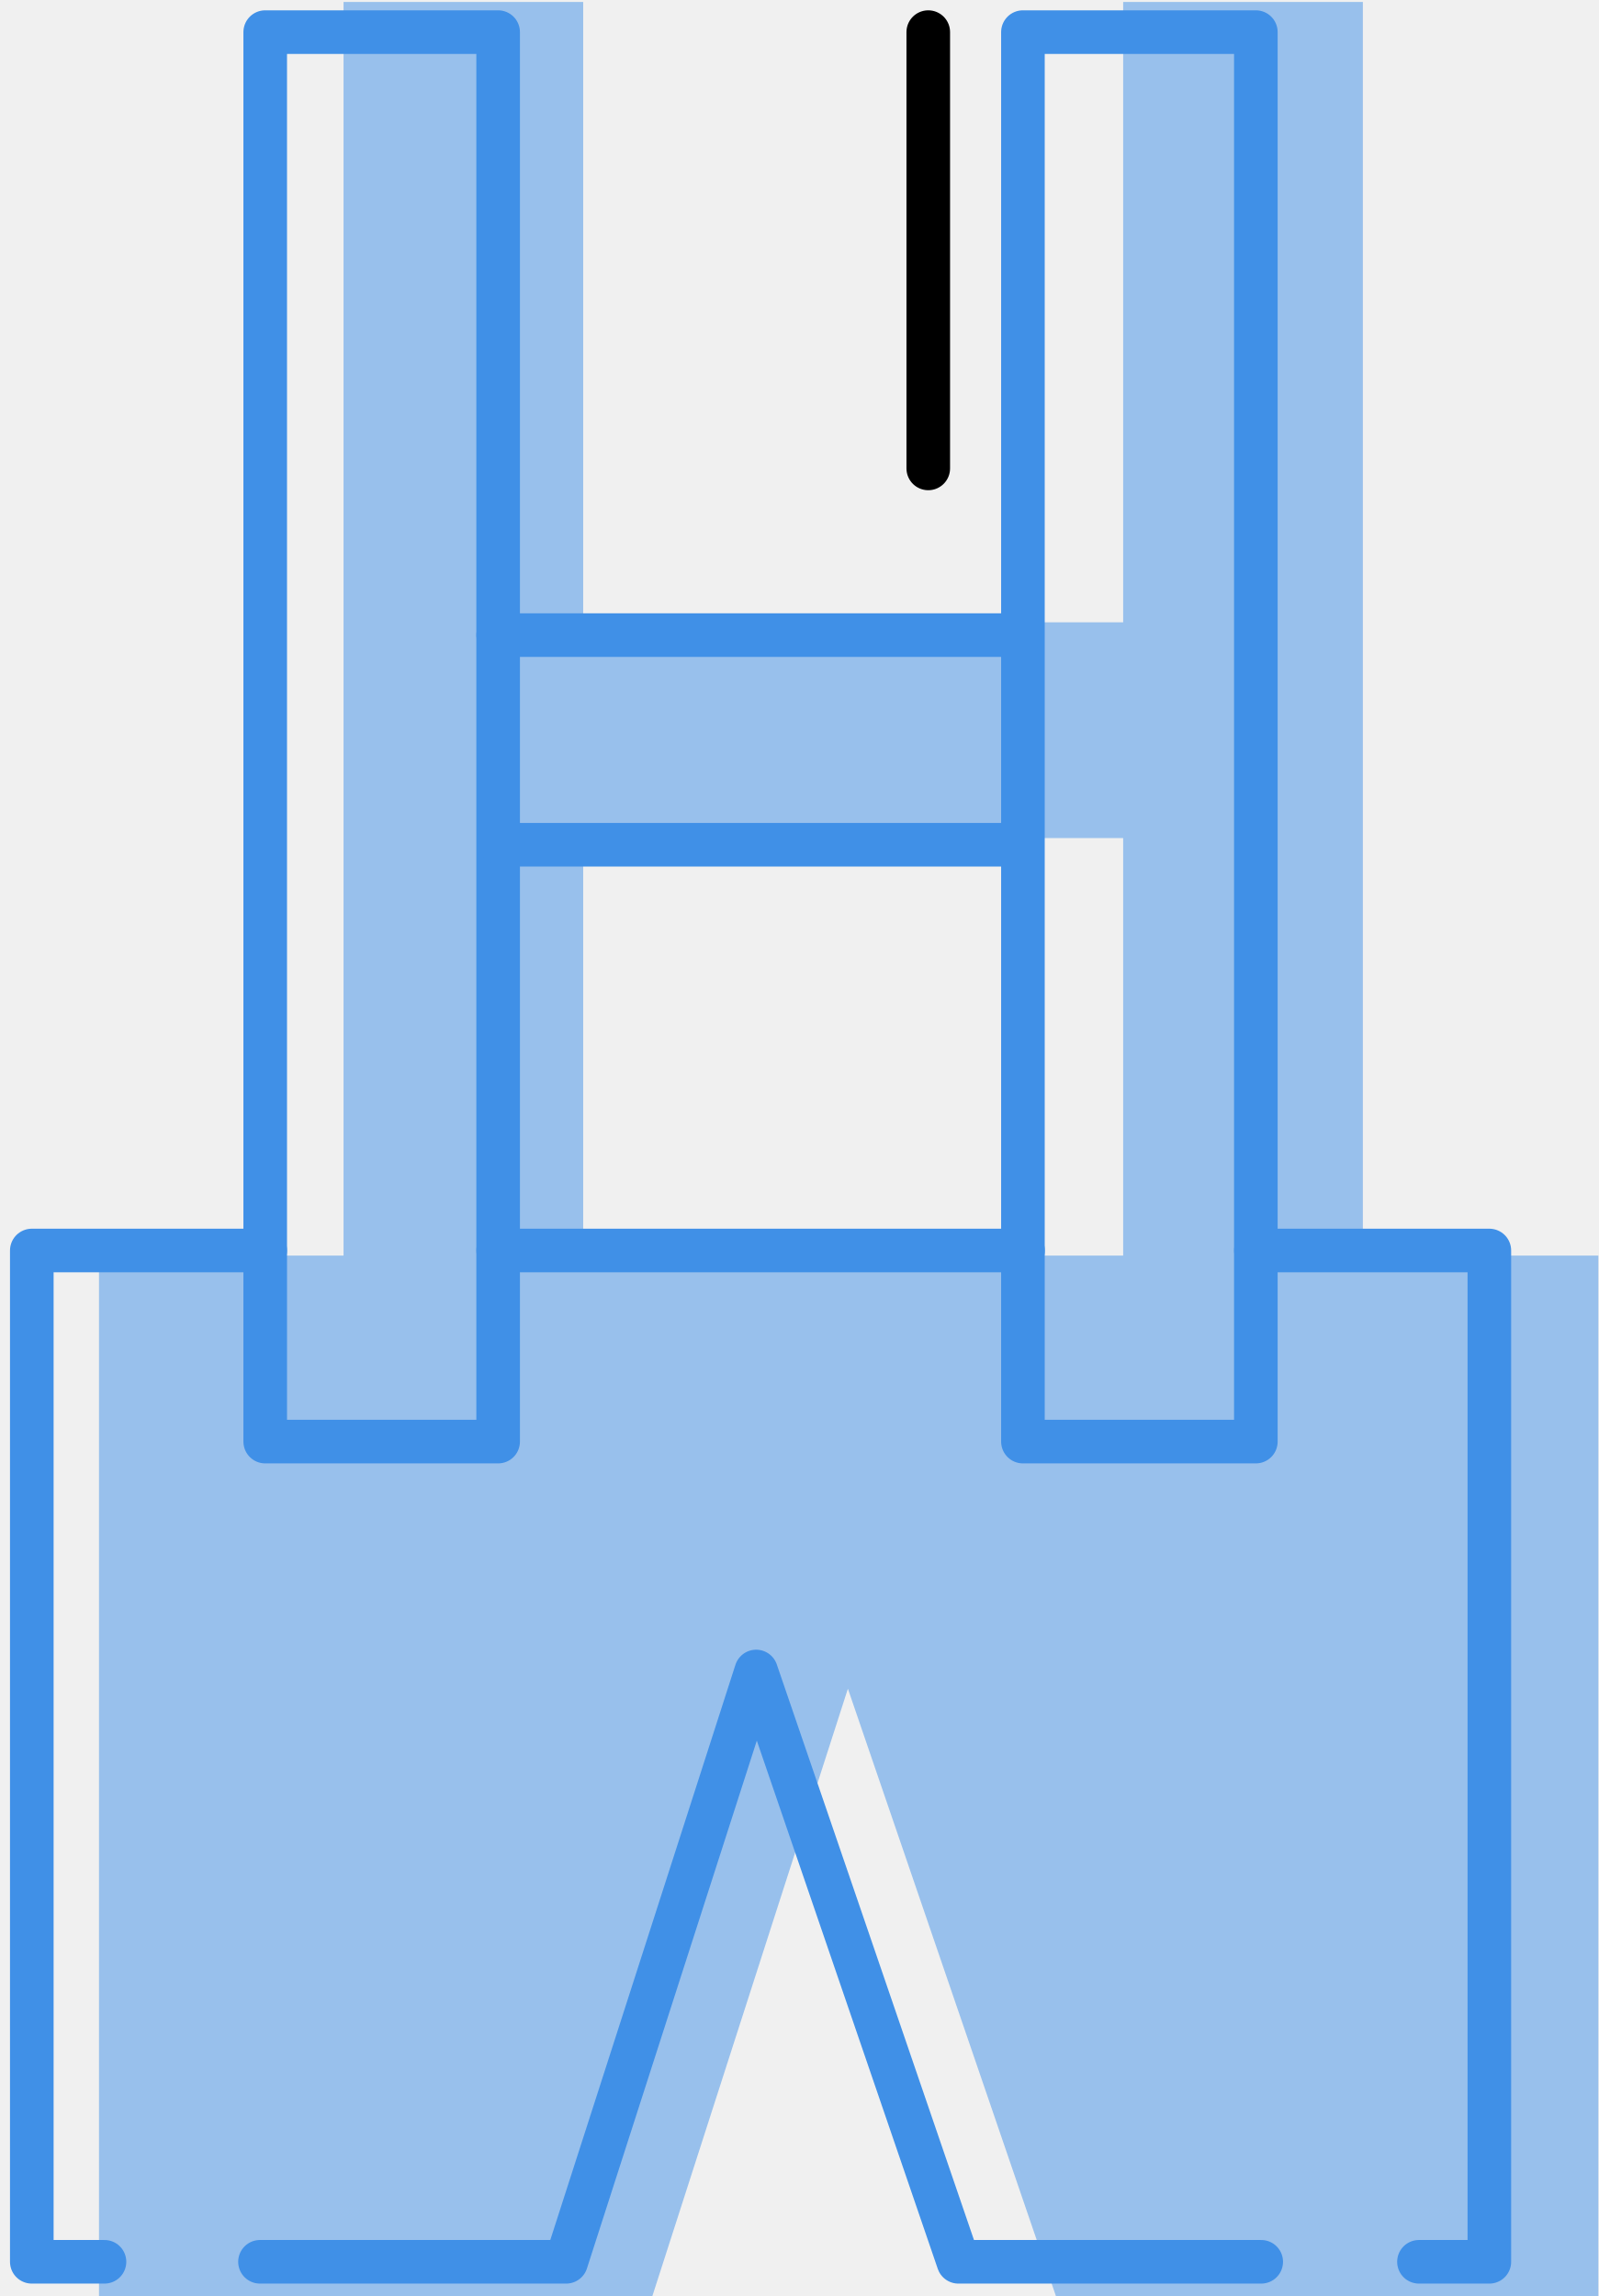
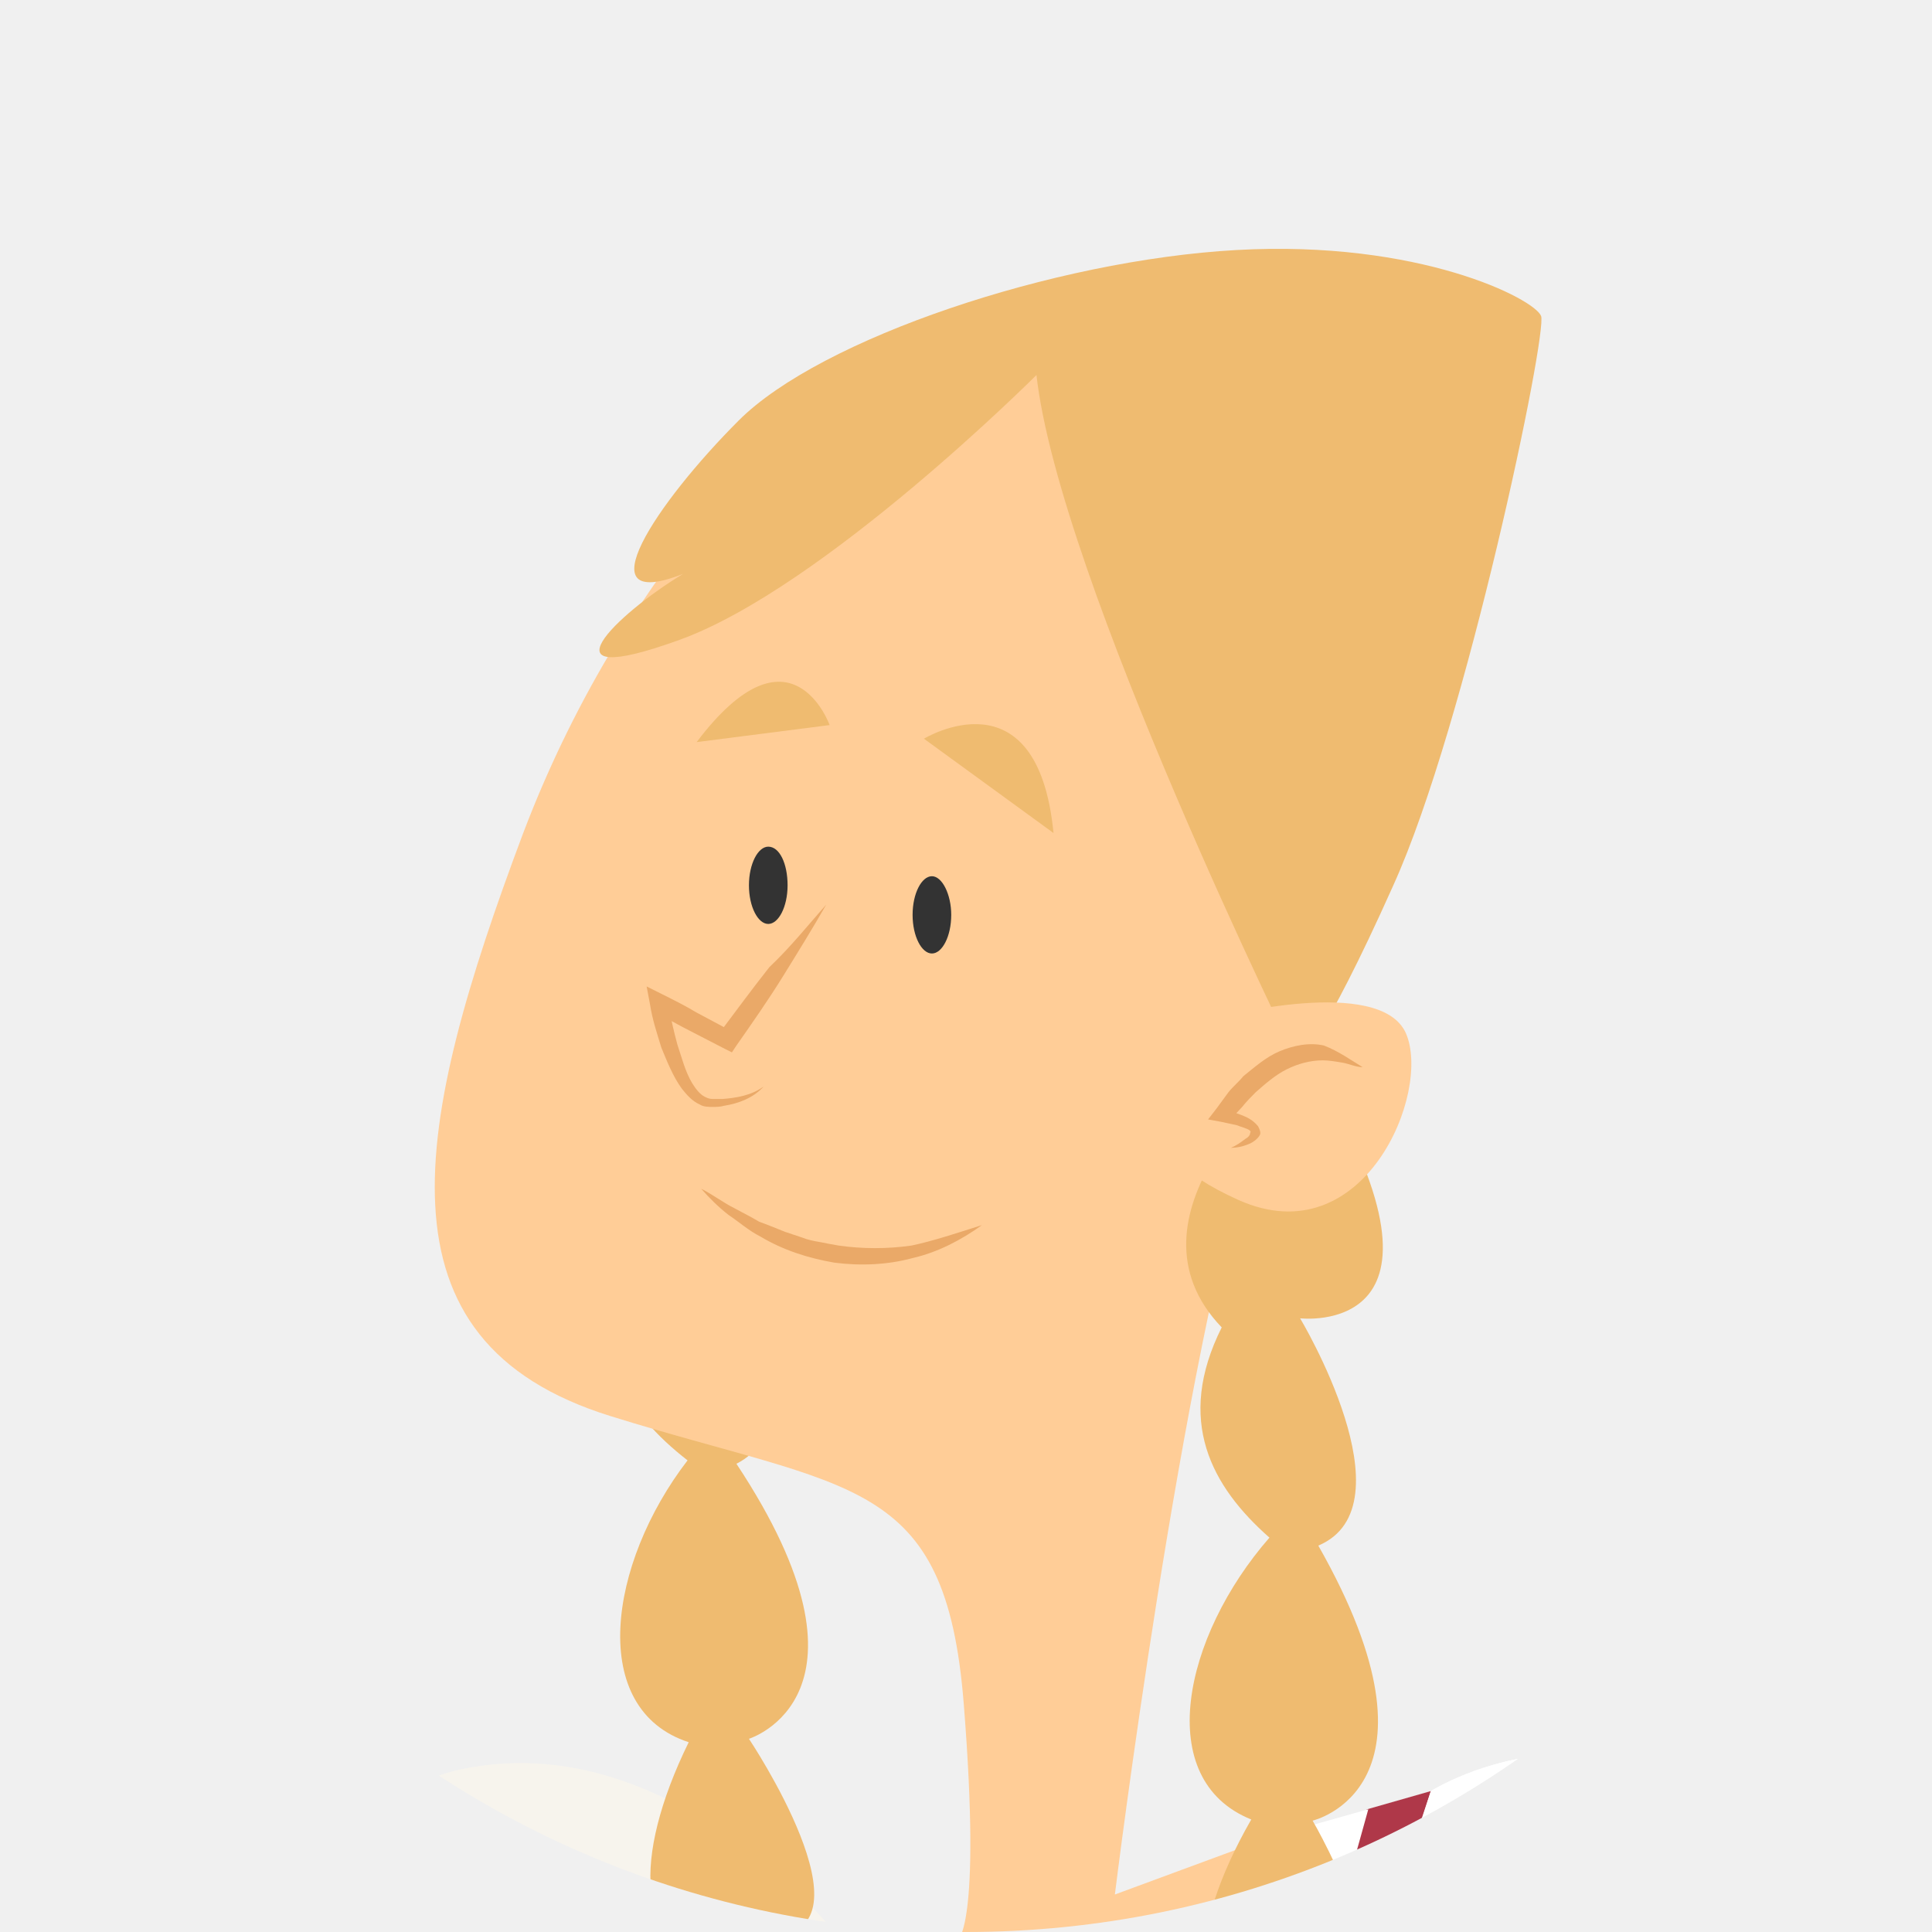
- <svg xmlns="http://www.w3.org/2000/svg" width="55" height="79" viewBox="0 0 55 79" fill="none">
-   <g clip-path="url(#clip0_3734_116837)">
-     <path opacity="0.5" d="M46.891 43.201V0.068H38.644V21.413H20.065V0.068H11.82V43.201H3.406V79.001H22.446L29.173 58.104L36.33 79.001H55.003V43.201H46.891ZM20.065 43.201V28.836H38.644V43.201H20.065H20.065Z" fill="#4090E7" />
-     <path d="M17.139 1.105H9.125V49.602H17.139V1.105Z" stroke="#4090E7" stroke-width="1.5" stroke-linecap="round" stroke-linejoin="round" />
-     <path d="M43.209 1.105H35.195V49.602H43.209V1.105Z" stroke="#4090E7" stroke-width="1.5" stroke-linecap="round" stroke-linejoin="round" />
-     <path d="M35.108 29.066H17.273" stroke="#4090E7" stroke-width="1.5" stroke-linecap="round" stroke-linejoin="round" />
-     <path d="M17.141 21.852H35.111" stroke="#4090E7" stroke-width="1.5" stroke-linecap="round" stroke-linejoin="round" />
-     <path d="M43.394 77.823H32.975L26.017 57.512L19.48 77.823H19.123H8.945" stroke="#4090E7" stroke-width="1.5" stroke-linecap="round" stroke-linejoin="round" />
-     <path d="M35.199 43.027H17.141" stroke="#4090E7" stroke-width="1.5" stroke-linecap="round" stroke-linejoin="round" />
-     <path d="M43.211 43.027H51.243V77.823H48.821" stroke="#4090E7" stroke-width="1.5" stroke-linecap="round" stroke-linejoin="round" />
-     <path d="M3.595 77.823H1.094V43.027H9.125" stroke="#4090E7" stroke-width="1.5" stroke-linecap="round" stroke-linejoin="round" />
-     <path d="M31.938 1.105V16.117" stroke="black" stroke-width="1.5" stroke-linecap="round" stroke-linejoin="round" />
+ <svg xmlns="http://www.w3.org/2000/svg" width="115" height="115" viewBox="0 0 115 115" fill="none">
+   <mask id="mask0_5406_146777" style="mask-type:luminance" maskUnits="userSpaceOnUse" x="0" y="0" width="115" height="115">
+     <path d="M57.5 115C89.256 115 115 89.256 115 57.5C115 25.744 89.256 0 57.5 0C25.744 0 0 25.744 0 57.5C0 89.256 25.744 115 57.5 115Z" fill="white" />
+   </mask>
+   <g mask="url(#mask0_5406_146777)">
+     <path d="M20.835 151.868L49.788 115.135C49.788 115.135 39.912 102.621 27.397 105.326C14.883 108.032 13.665 133.062 13.665 133.062C13.665 133.062 4.127 135.768 9.809 136.376C8.591 138.744 11.906 138.474 13.124 138.744C11.027 142.329 13.124 144.088 15.221 143.818C14.95 147.132 16.709 149.365 18.535 148.891C20.227 148.418 20.835 151.868 20.835 151.868Z" fill="#F7F4ED" />
+     <path d="M66.768 156.603L85.168 106.612C85.168 106.612 97.818 98.697 105.597 113.038C113.377 127.379 100.795 150.65 100.795 150.65" fill="white" />
+     <path d="M28.344 162.015L31.862 134.55L49.788 115.135L51.615 116.15L54.727 130.694L81.379 107.694L85.168 106.612L69.609 156.129" fill="#AF3849" />
+     <path d="M42.144 59.529C52.156 74.344 41.874 73.735 41.874 73.735C41.874 73.735 49.315 84.356 43.835 87.129C52.968 100.929 44.58 103.5 44.58 103.5C44.58 103.5 52.224 114.932 46.068 115.203C53.509 126.5 46.068 126.771 46.068 126.771L50.465 138.676L48.435 139.285L46.676 134.482L47.15 139.015L42.888 139.826C42.888 139.826 43.024 135.362 43.7 126.838C39.168 127.921 39.1 120.615 42.347 115.676C38.018 116.082 37.544 110.738 40.994 103.703C34.974 101.741 36.191 93.082 40.926 86.927C37.274 84.085 34.838 80.365 37.274 74.615C30.441 68.459 39.912 59.529 39.912 59.529H42.144Z" fill="#EFBB70" />
+     <path d="M59.529 168.847C67.377 159.106 81.447 107.694 81.447 107.694L76.644 109.047L59.124 124.673L55.2 117.841C54.591 117.841 51.682 116.218 51.682 116.218C51.682 116.218 25.435 140.638 20.294 148.485C15.153 156.332 20.7 166.682 28.547 169.794" fill="white" />
+     <path d="M48.841 23.744C48.841 23.744 37.68 32.335 31.118 49.653C24.624 66.971 21.985 79.823 36.327 84.288C50.668 88.753 56.283 87.806 57.365 101.403C58.447 115 56.959 115.541 56.959 115.541C56.959 115.541 35.177 133.062 30.306 139.556C25.436 146.05 61.762 146.659 64.739 145.171C67.715 143.682 76.441 109.047 76.441 109.047L66.362 112.768C66.362 112.768 70.285 80.906 74.75 67.106C79.215 53.306 84.424 29.291 84.424 29.291C84.424 29.291 66.362 14.206 48.841 23.744Z" fill="#FFCD97" />
+     <path d="M61.694 22.323C61.694 22.323 49.044 34.974 40.453 38.085C31.862 41.197 36.733 36.529 40.656 34.162C34.636 36.529 39.1 29.9 43.971 25.029C48.841 20.159 62.709 15.491 73.6 14.882C84.491 14.274 91.324 17.791 91.73 18.806C92.135 19.753 87.265 43.159 82.936 52.697C78.674 62.235 77.253 63.25 77.253 63.25C77.253 63.25 63.047 34.432 61.694 22.323Z" fill="#EFBB70" />
+     <path d="M79.418 144.359L77.997 139.488L78.132 144.021L73.871 144.494C73.871 144.494 74.344 140.029 75.562 131.574C70.962 132.318 71.435 125.079 75.021 120.344C70.691 120.479 70.556 115.135 74.48 108.303C68.594 105.935 70.421 97.412 75.562 91.526C72.112 88.482 69.947 84.559 72.721 79.012C66.362 72.382 76.374 64.129 76.374 64.129L78.606 64.265C87.603 79.688 77.388 78.471 77.388 78.471C77.388 78.471 84.085 89.632 78.471 92C86.656 106.409 78.132 108.371 78.132 108.371C78.132 108.371 85.032 120.276 78.809 120.141C85.438 131.912 78.065 131.641 78.065 131.641L81.65 143.818" fill="#EFBB70" />
+     <path d="M72.585 60.544C72.585 60.544 82.124 58.041 83.68 61.491C85.235 65.009 81.177 74.75 73.735 71.435C66.362 68.121 70.624 65.618 70.624 65.618" fill="#FFCD97" />
+     <path d="M69.135 154.844L85.168 106.612C85.168 106.612 97.818 98.697 105.597 113.038C113.376 127.379 100.794 150.65 100.794 150.65" fill="white" />
+     <path d="M49.179 53.847C48.368 55.268 47.488 56.688 46.609 58.109C45.729 59.529 44.782 60.882 43.835 62.235L43.565 62.641L43.159 62.438L41.062 61.356C40.385 61.018 39.709 60.612 39.032 60.273L39.776 59.732C39.912 60.544 40.115 61.423 40.318 62.168C40.588 62.979 40.791 63.791 41.197 64.468C41.4 64.806 41.671 65.144 41.941 65.279C42.077 65.347 42.212 65.415 42.415 65.415C42.618 65.415 42.821 65.415 43.024 65.415C43.835 65.347 44.715 65.212 45.459 64.671C44.85 65.347 43.971 65.685 43.091 65.821C42.888 65.888 42.618 65.888 42.415 65.888C42.212 65.888 41.874 65.888 41.671 65.753C41.197 65.55 40.859 65.144 40.588 64.806C40.047 64.062 39.709 63.182 39.371 62.371C39.1 61.491 38.83 60.679 38.694 59.8L38.491 58.718L39.438 59.191C40.115 59.529 40.791 59.868 41.468 60.273L43.497 61.356L42.821 61.491C43.835 60.138 44.782 58.853 45.797 57.568C47.082 56.35 48.097 55.065 49.179 53.847Z" fill="#EAA968" />
+     <path d="M58.447 72.924C57.229 73.803 55.809 74.547 54.321 74.885C52.832 75.291 51.209 75.359 49.653 75.156C48.097 74.885 46.609 74.412 45.256 73.6C44.579 73.262 43.971 72.721 43.362 72.315C42.753 71.841 42.212 71.3 41.738 70.759C42.415 71.097 43.024 71.571 43.7 71.909L44.715 72.45C44.85 72.518 45.053 72.653 45.188 72.721L45.73 72.924L46.744 73.329L47.759 73.668C48.097 73.803 48.435 73.871 48.841 73.938C49.179 74.006 49.518 74.073 49.924 74.141C51.344 74.344 52.832 74.344 54.253 74.141C55.538 73.871 56.959 73.397 58.447 72.924Z" fill="#EAA968" />
+     <path d="M81.109 63.521C80.703 63.521 80.297 63.318 79.891 63.25C79.485 63.182 79.079 63.115 78.741 63.115C77.997 63.115 77.253 63.318 76.576 63.656C75.9 63.994 75.291 64.535 74.75 65.009C74.479 65.279 74.209 65.55 73.938 65.888L73.126 66.768L72.856 66.023C73.194 66.159 73.532 66.226 73.871 66.362C74.209 66.497 74.547 66.632 74.885 67.038C74.953 67.174 75.02 67.309 75.02 67.444C75.02 67.579 74.885 67.715 74.817 67.782C74.682 67.918 74.479 68.053 74.276 68.121C73.938 68.256 73.6 68.323 73.262 68.323C73.6 68.188 73.87 67.985 74.141 67.782C74.276 67.715 74.412 67.579 74.412 67.444C74.479 67.309 74.412 67.376 74.412 67.309C74.276 67.174 73.938 67.106 73.6 66.971C73.262 66.903 72.991 66.835 72.653 66.768L71.909 66.632L72.382 66.023L73.126 65.009C73.397 64.671 73.735 64.4 74.006 64.062C74.682 63.521 75.359 62.912 76.17 62.574C76.982 62.235 77.929 62.032 78.809 62.235C79.688 62.574 80.432 63.115 81.109 63.521Z" fill="#EAA968" />
+     <path d="M56.621 54.456C56.621 55.741 56.08 56.756 55.471 56.756C54.862 56.756 54.321 55.741 54.321 54.456C54.321 53.171 54.862 52.156 55.471 52.156C56.08 52.156 56.621 53.238 56.621 54.456Z" fill="#333333" />
+     <path d="M46.88 52.697C46.88 53.982 46.338 54.997 45.73 54.997C45.121 54.997 44.58 53.982 44.58 52.697C44.58 51.412 45.121 50.397 45.73 50.397C46.406 50.397 46.88 51.412 46.88 52.697Z" fill="#333333" />
+     <path d="M54.997 43.971C54.997 43.971 61.762 39.844 62.709 49.585L54.997 43.971Z" fill="#EFBB70" />
+     <path d="M49.383 43.159C49.383 43.159 47.083 36.732 41.468 44.173L49.383 43.159Z" fill="#EFBB70" />
  </g>
-   <defs>
-     <clipPath id="clip0_3734_116837">
-       <rect width="55" height="79" fill="white" />
-     </clipPath>
-   </defs>
</svg>
